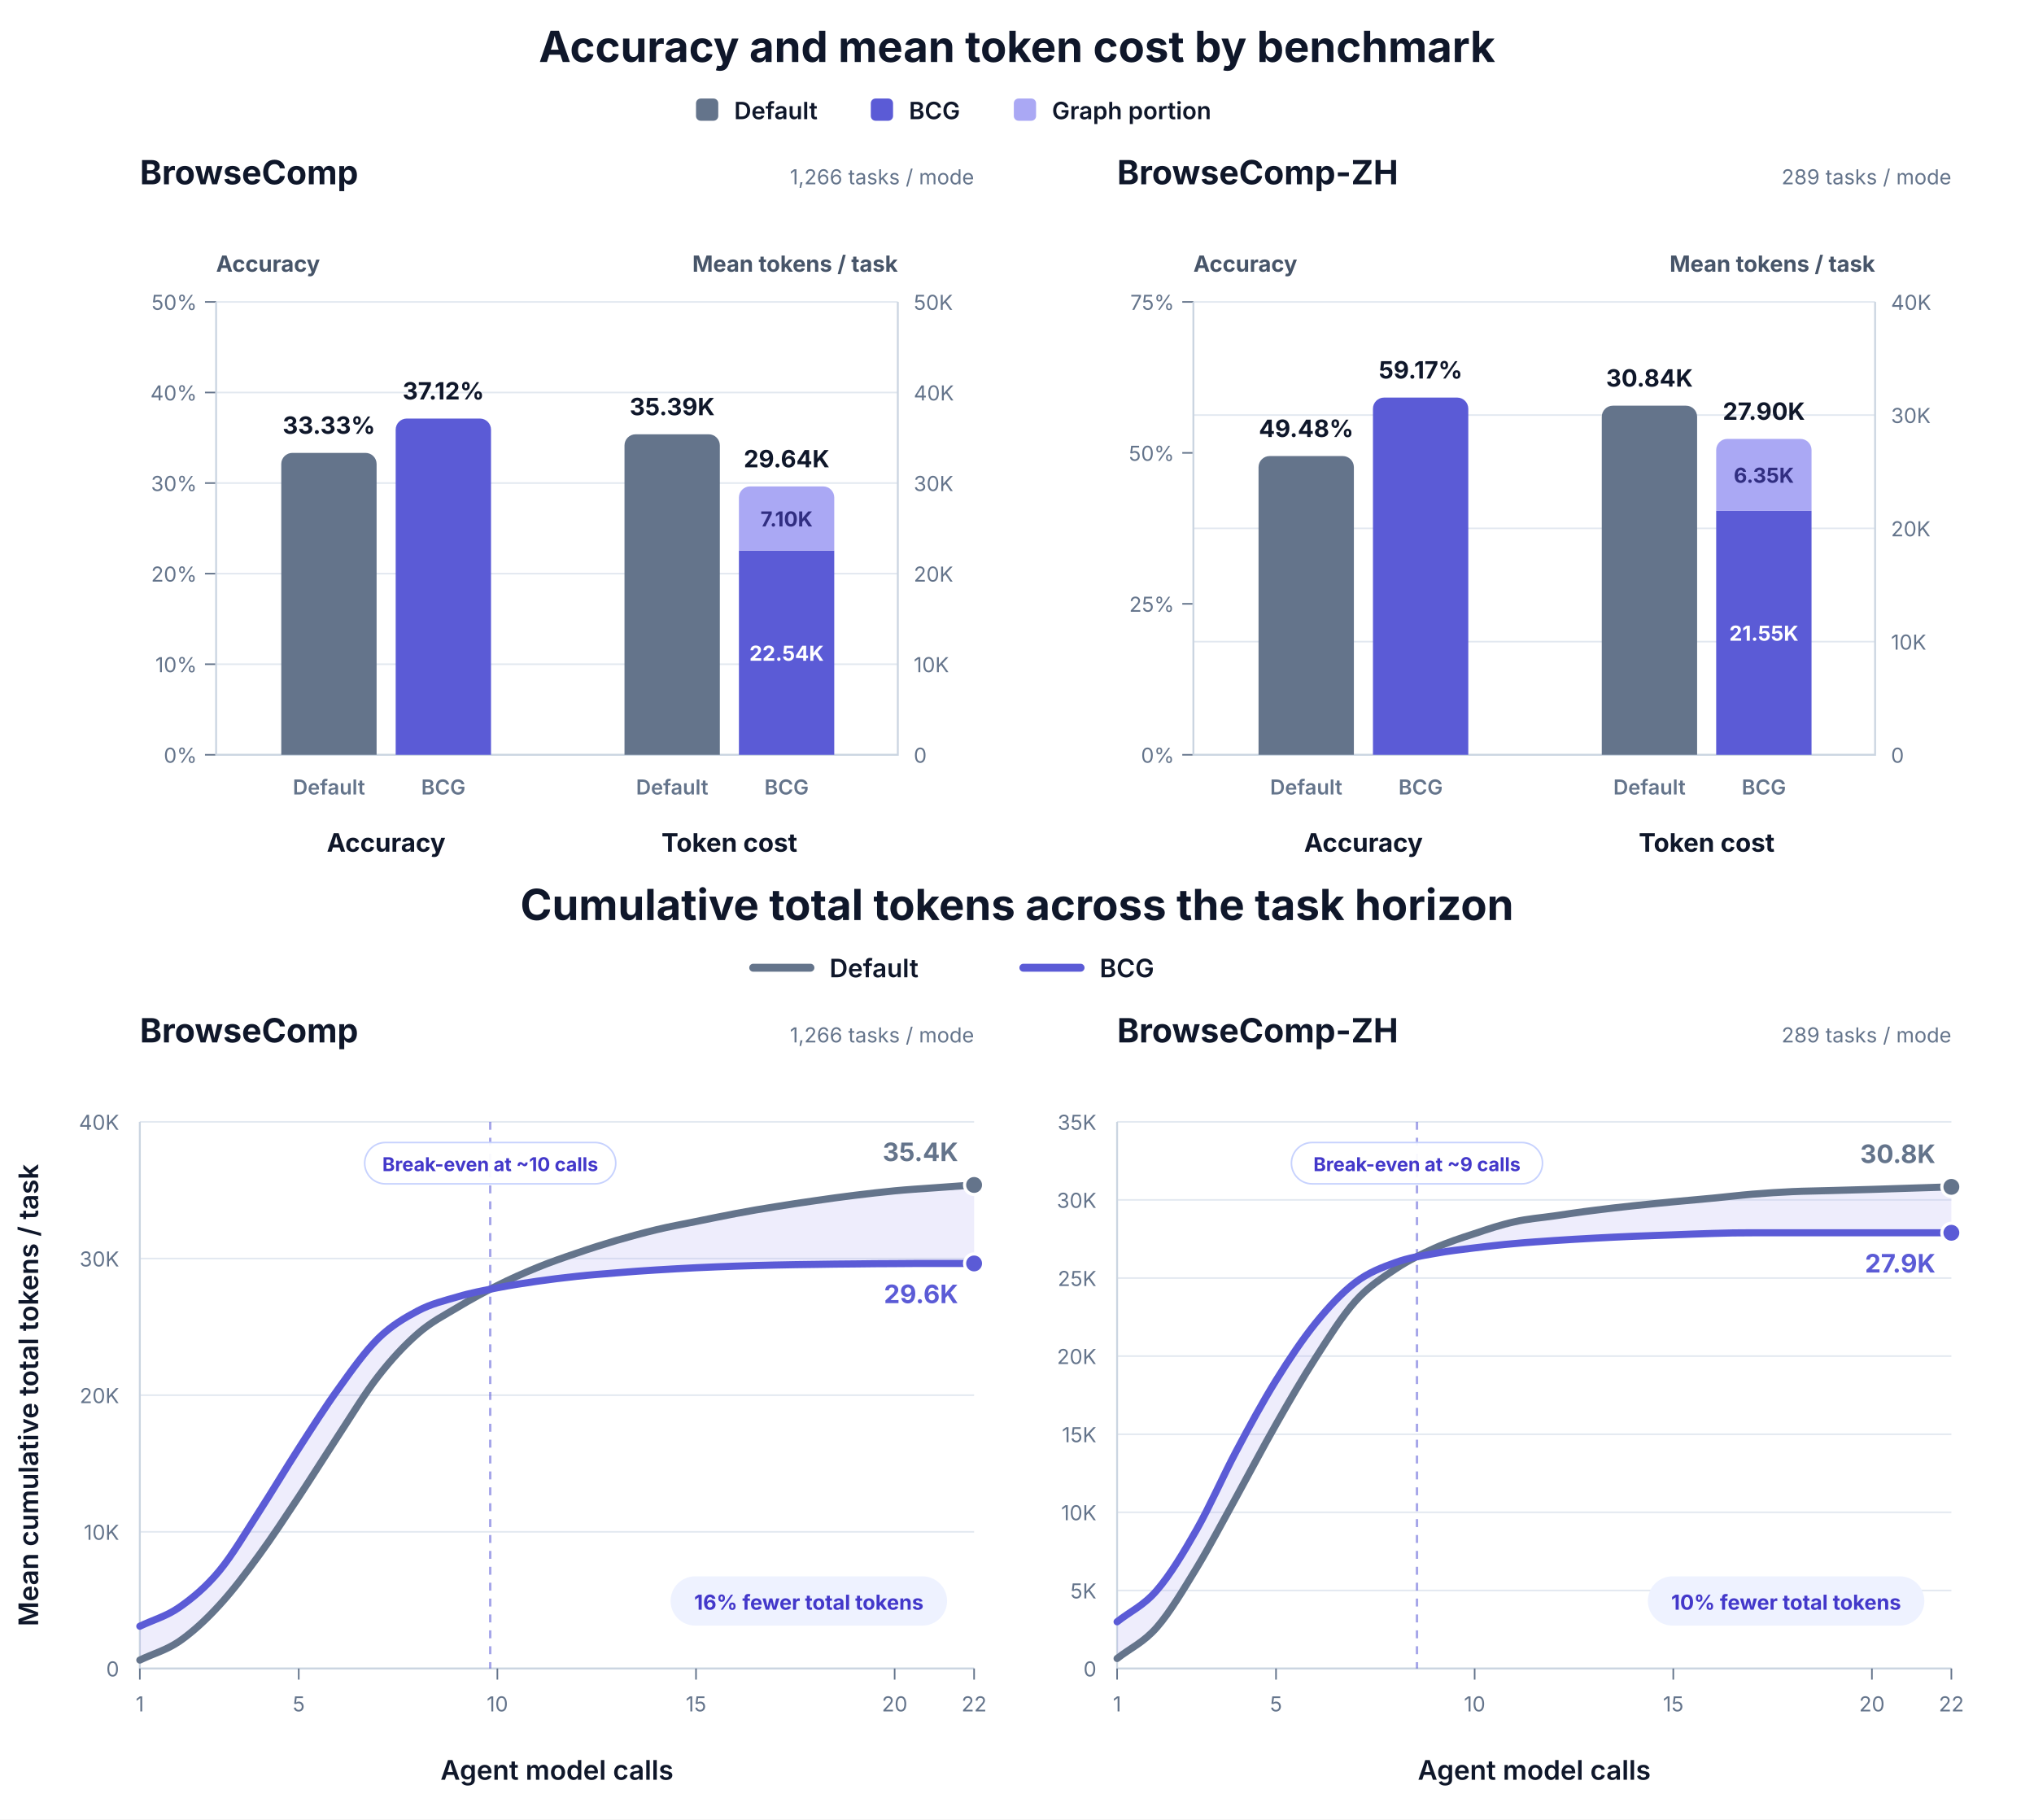
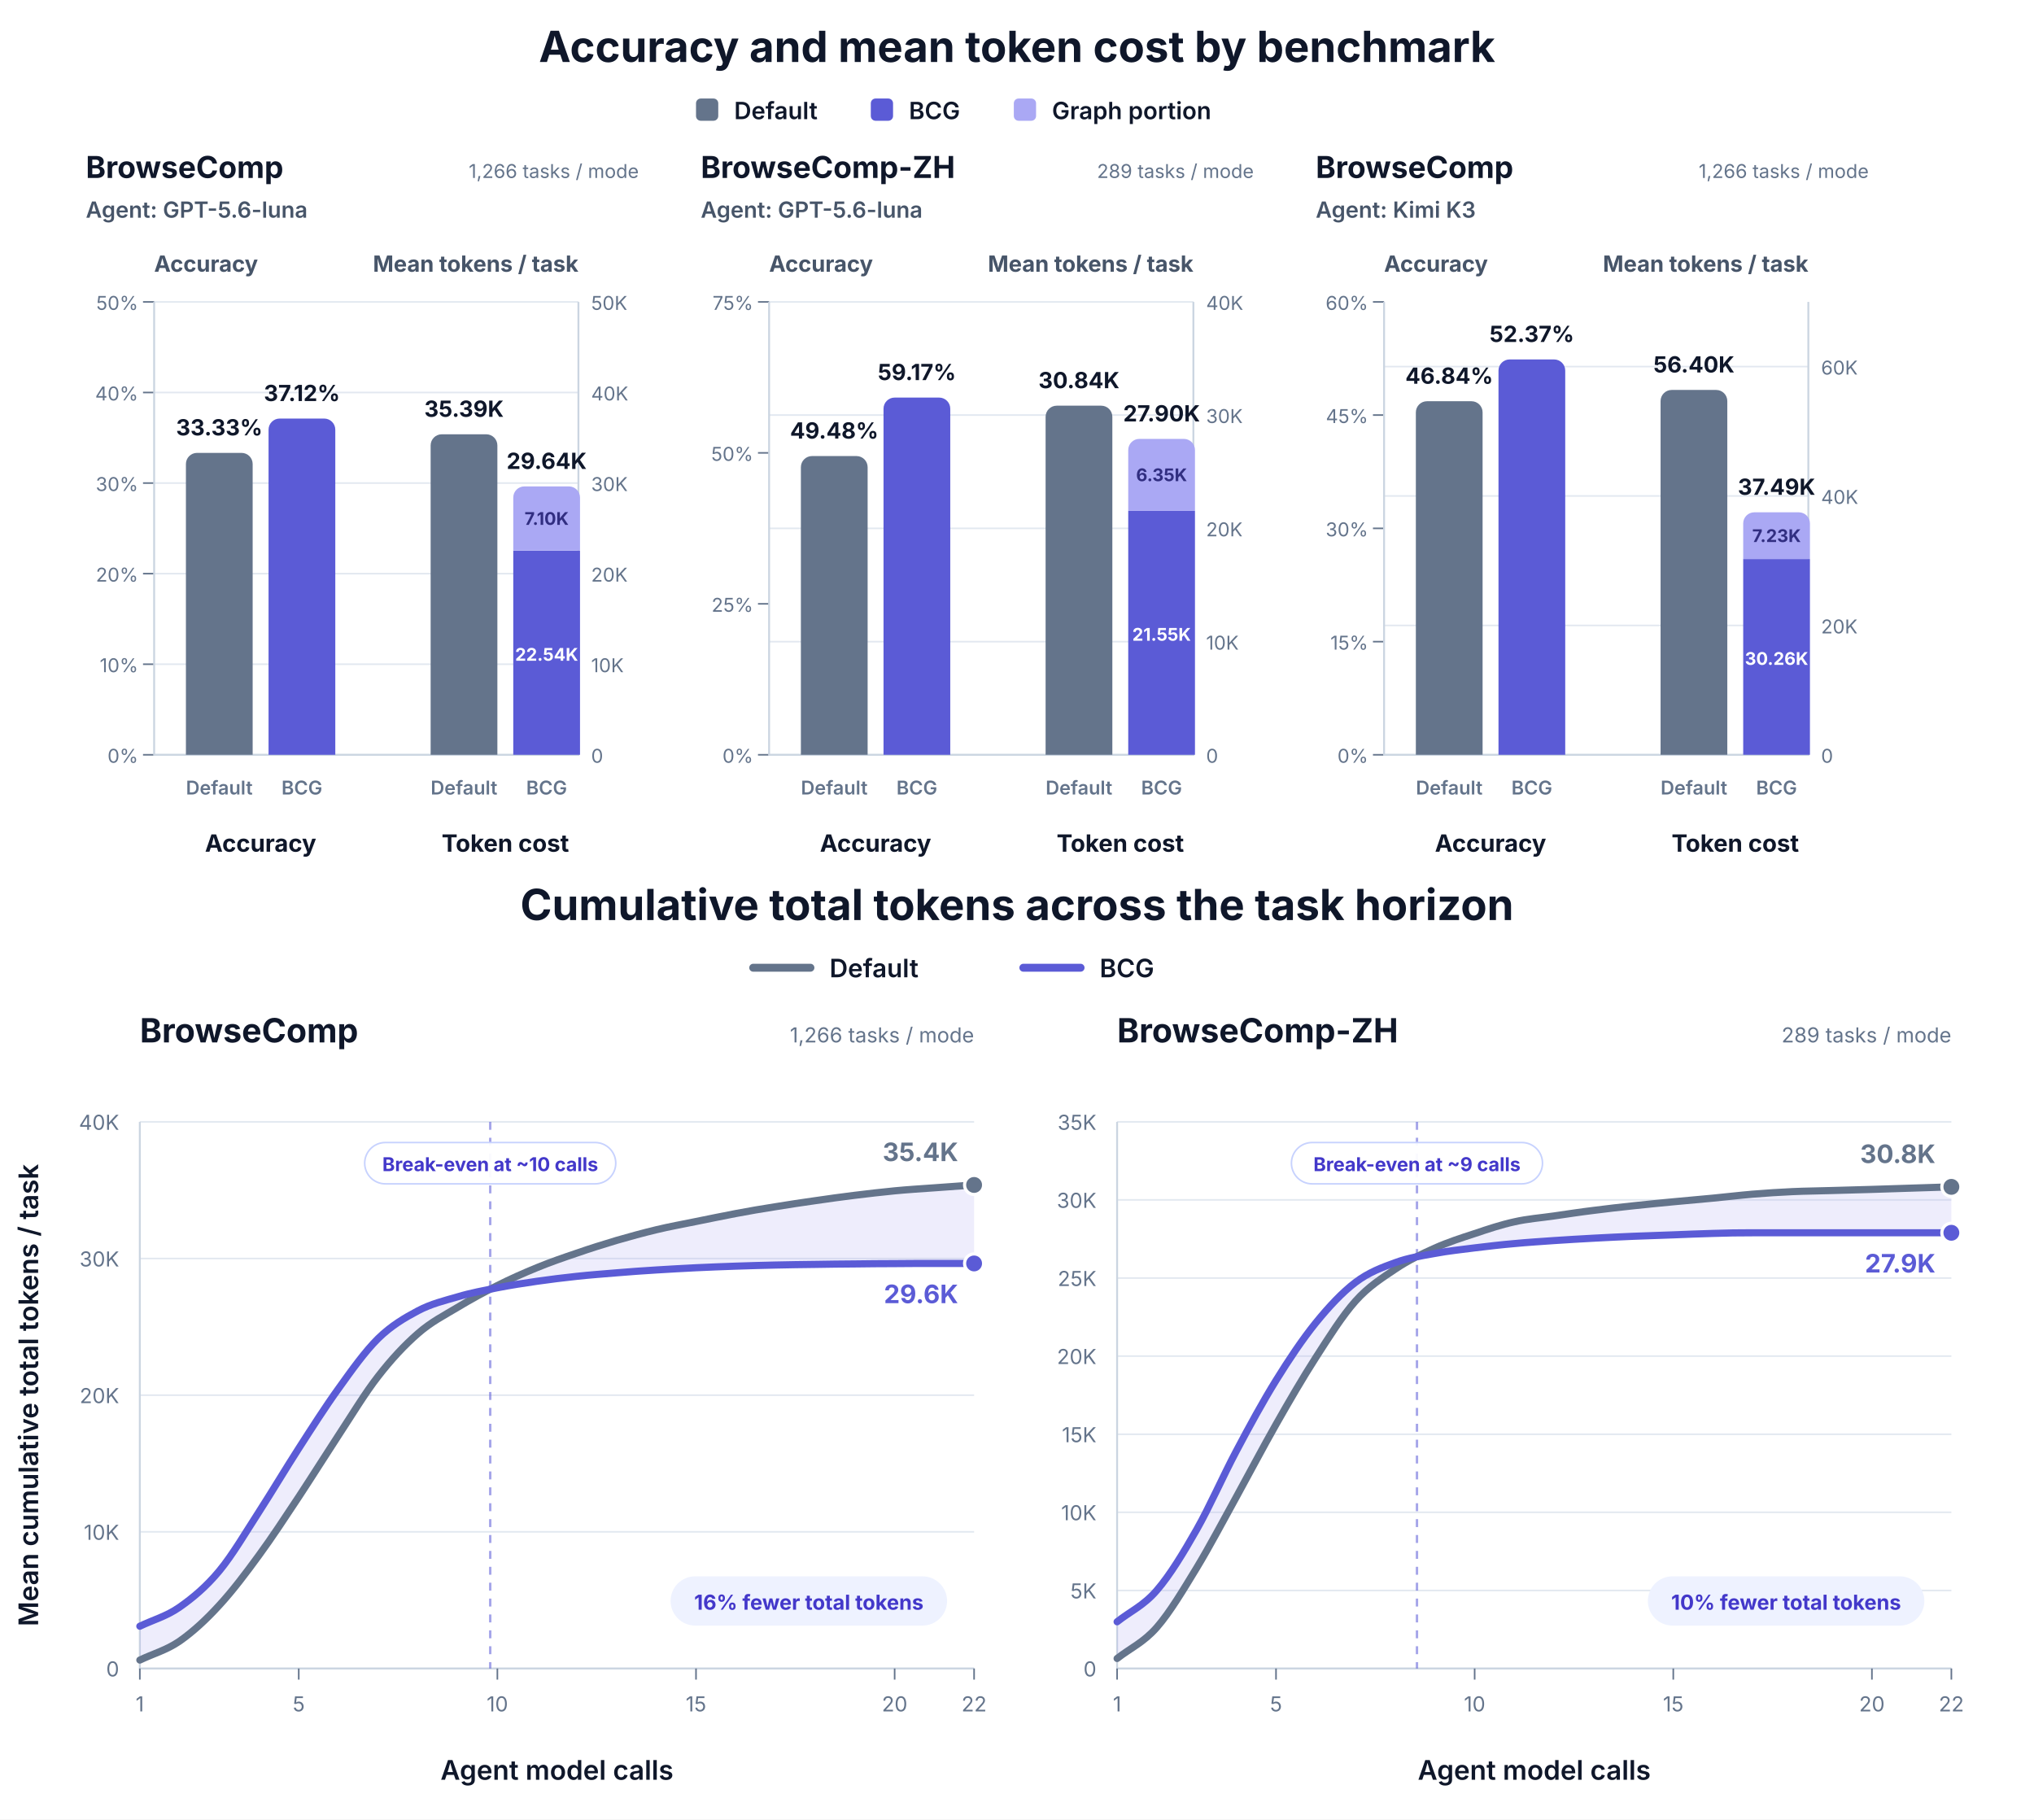
<svg xmlns="http://www.w3.org/2000/svg" width="1280" height="1145" viewBox="0 0 1280 1145" role="img" aria-labelledby="title desc">
  <rect width="1280" height="1145" fill="#ffffff" />
  <g font-family="Inter,Arial,sans-serif">
    <text x="640" y="39" text-anchor="middle" fill="#0f172a" font-size="27" font-weight="700">Accuracy and mean token cost by benchmark</text>
    <rect x="438" y="62" width="14" height="14" rx="3" fill="#64748b" />
    <text x="462" y="75" fill="#0f172a" font-size="15" font-weight="600">Default</text>
    <rect x="548" y="62" width="14" height="14" rx="3" fill="#5b5bd6" />
    <text x="572" y="75" fill="#0f172a" font-size="15" font-weight="600">BCG</text>
    <rect x="638" y="62" width="14" height="14" rx="3" fill="#aaa8f4" />
    <text x="662" y="75" fill="#0f172a" font-size="15" font-weight="600">Graph portion</text>
-     <text x="88" y="116" fill="#0f172a" font-size="21" font-weight="700">BrowseComp</text>
-     <text x="613" y="116" text-anchor="end" fill="#64748b" font-size="13">1,266 tasks / mode</text>
-     <text x="136.0" y="171" fill="#475569" font-size="14" font-weight="700">Accuracy</text>
-     <text x="565.0" y="171" text-anchor="end" fill="#475569" font-size="14" font-weight="700">Mean tokens / task</text>
-     <path d="M136.0 475.0H565.0" stroke="#e2e8f0" stroke-width="1" />
-     <text x="575.0" y="480.0" fill="#64748b" font-size="13">0</text>
-     <path d="M136.0 418.0H565.0" stroke="#e2e8f0" stroke-width="1" />
-     <text x="575.0" y="423.0" fill="#64748b" font-size="13">10K</text>
-     <path d="M136.0 361.0H565.0" stroke="#e2e8f0" stroke-width="1" />
-     <text x="575.0" y="366.0" fill="#64748b" font-size="13">20K</text>
-     <path d="M136.0 304.0H565.0" stroke="#e2e8f0" stroke-width="1" />
-     <text x="575.0" y="309.0" fill="#64748b" font-size="13">30K</text>
-     <path d="M136.0 247.0H565.0" stroke="#e2e8f0" stroke-width="1" />
-     <text x="575.0" y="252.0" fill="#64748b" font-size="13">40K</text>
-     <path d="M136.0 190.0H565.0" stroke="#e2e8f0" stroke-width="1" />
-     <text x="575.0" y="195.0" fill="#64748b" font-size="13">50K</text>
-     <path d="M129.0 475.0H136.0" stroke="#64748b" stroke-width="1" />
-     <text x="124.0" y="480.0" text-anchor="end" fill="#64748b" font-size="13">0%</text>
-     <path d="M129.0 418.0H136.0" stroke="#64748b" stroke-width="1" />
-     <text x="124.0" y="423.0" text-anchor="end" fill="#64748b" font-size="13">10%</text>
-     <path d="M129.0 361.0H136.0" stroke="#64748b" stroke-width="1" />
-     <text x="124.0" y="366.0" text-anchor="end" fill="#64748b" font-size="13">20%</text>
-     <path d="M129.0 304.0H136.0" stroke="#64748b" stroke-width="1" />
-     <text x="124.0" y="309.0" text-anchor="end" fill="#64748b" font-size="13">30%</text>
-     <path d="M129.0 247.0H136.0" stroke="#64748b" stroke-width="1" />
-     <text x="124.0" y="252.0" text-anchor="end" fill="#64748b" font-size="13">40%</text>
-     <path d="M129.0 190.0H136.0" stroke="#64748b" stroke-width="1" />
-     <text x="124.0" y="195.0" text-anchor="end" fill="#64748b" font-size="13">50%</text>
-     <path d="M136.0 190.0V475.0H565.0V190.0" fill="none" stroke="#cbd5e1" stroke-width="1.2" />
-     <path d="M177.0 475.0V292.0a7 7 0 0 1 7 -7h46.0a7 7 0 0 1 7 7V475.0Z" fill="#64748b" />
-     <text x="207.0" y="273.0" text-anchor="middle" fill="#0f172a" font-size="15" font-weight="700">33.33%</text>
-     <text x="207.0" y="500" text-anchor="middle" fill="#64748b" font-size="13" font-weight="600">Default</text>
-     <path d="M249.0 475.0V270.4a7 7 0 0 1 7 -7h46.0a7 7 0 0 1 7 7V475.0Z" fill="#5b5bd6" />
-     <text x="279.0" y="251.4" text-anchor="middle" fill="#0f172a" font-size="15" font-weight="700">37.12%</text>
-     <text x="279.0" y="500" text-anchor="middle" fill="#64748b" font-size="13" font-weight="600">BCG</text>
-     <path d="M393.0 475.0V280.3a7 7 0 0 1 7 -7h46.0a7 7 0 0 1 7 7V475.0Z" fill="#64748b" />
-     <rect x="465.0" y="346.5" width="60.0" height="128.5" fill="#5b5bd6" />
-     <path d="M465.0 346.5V313.1a7 7 0 0 1 7 -7h46.0a7 7 0 0 1 7 7V346.5Z" fill="#aaa8f4" />
-     <text x="423.0" y="261.3" text-anchor="middle" fill="#0f172a" font-size="15" font-weight="700">35.39K</text>
-     <text x="495.0" y="294.1" text-anchor="middle" fill="#0f172a" font-size="15" font-weight="700">29.64K</text>
-     <text x="495.0" y="415.8" text-anchor="middle" fill="#ffffff" font-size="13" font-weight="700">22.54K</text>
-     <text x="495.0" y="331.3" text-anchor="middle" fill="#312e81" font-size="13" font-weight="700">7.10K</text>
-     <text x="423.0" y="500" text-anchor="middle" fill="#64748b" font-size="13" font-weight="600">Default</text>
-     <text x="495.0" y="500" text-anchor="middle" fill="#64748b" font-size="13" font-weight="600">BCG</text>
-     <text x="243.0" y="536" text-anchor="middle" fill="#0f172a" font-size="16" font-weight="700">Accuracy</text>
-     <text x="459.0" y="536" text-anchor="middle" fill="#0f172a" font-size="16" font-weight="700">Token cost</text>
-     <text x="703" y="116" fill="#0f172a" font-size="21" font-weight="700">BrowseComp-ZH</text>
-     <text x="1228" y="116" text-anchor="end" fill="#64748b" font-size="13">289 tasks / mode</text>
-     <text x="751.0" y="171" fill="#475569" font-size="14" font-weight="700">Accuracy</text>
-     <text x="1180.0" y="171" text-anchor="end" fill="#475569" font-size="14" font-weight="700">Mean tokens / task</text>
-     <path d="M751.0 475.0H1180.0" stroke="#e2e8f0" stroke-width="1" />
-     <text x="1190.0" y="480.0" fill="#64748b" font-size="13">0</text>
-     <path d="M751.0 403.8H1180.0" stroke="#e2e8f0" stroke-width="1" />
-     <text x="1190.0" y="408.8" fill="#64748b" font-size="13">10K</text>
-     <path d="M751.0 332.5H1180.0" stroke="#e2e8f0" stroke-width="1" />
-     <text x="1190.0" y="337.5" fill="#64748b" font-size="13">20K</text>
-     <path d="M751.0 261.2H1180.0" stroke="#e2e8f0" stroke-width="1" />
-     <text x="1190.0" y="266.2" fill="#64748b" font-size="13">30K</text>
-     <path d="M751.0 190.0H1180.0" stroke="#e2e8f0" stroke-width="1" />
-     <text x="1190.0" y="195.0" fill="#64748b" font-size="13">40K</text>
-     <path d="M744.0 475.0H751.0" stroke="#64748b" stroke-width="1" />
-     <text x="739.0" y="480.0" text-anchor="end" fill="#64748b" font-size="13">0%</text>
-     <path d="M744.0 380.0H751.0" stroke="#64748b" stroke-width="1" />
-     <text x="739.0" y="385.0" text-anchor="end" fill="#64748b" font-size="13">25%</text>
-     <path d="M744.0 285.0H751.0" stroke="#64748b" stroke-width="1" />
-     <text x="739.0" y="290.0" text-anchor="end" fill="#64748b" font-size="13">50%</text>
-     <path d="M744.0 190.0H751.0" stroke="#64748b" stroke-width="1" />
-     <text x="739.0" y="195.0" text-anchor="end" fill="#64748b" font-size="13">75%</text>
-     <path d="M751.0 190.0V475.0H1180.0V190.0" fill="none" stroke="#cbd5e1" stroke-width="1.2" />
-     <path d="M792.0 475.0V294.0a7 7 0 0 1 7 -7h46.0a7 7 0 0 1 7 7V475.0Z" fill="#64748b" />
-     <text x="822.0" y="275.0" text-anchor="middle" fill="#0f172a" font-size="15" font-weight="700">49.48%</text>
-     <text x="822.0" y="500" text-anchor="middle" fill="#64748b" font-size="13" font-weight="600">Default</text>
-     <path d="M864.0 475.0V257.2a7 7 0 0 1 7 -7h46.0a7 7 0 0 1 7 7V475.0Z" fill="#5b5bd6" />
-     <text x="894.0" y="238.2" text-anchor="middle" fill="#0f172a" font-size="15" font-weight="700">59.17%</text>
-     <text x="894.0" y="500" text-anchor="middle" fill="#64748b" font-size="13" font-weight="600">BCG</text>
-     <path d="M1008.0 475.0V262.3a7 7 0 0 1 7 -7h46.0a7 7 0 0 1 7 7V475.0Z" fill="#64748b" />
-     <rect x="1080.0" y="321.5" width="60.0" height="153.5" fill="#5b5bd6" />
-     <path d="M1080.0 321.5V283.2a7 7 0 0 1 7 -7h46.0a7 7 0 0 1 7 7V321.5Z" fill="#aaa8f4" />
-     <text x="1038.0" y="243.3" text-anchor="middle" fill="#0f172a" font-size="15" font-weight="700">30.84K</text>
-     <text x="1110.0" y="264.2" text-anchor="middle" fill="#0f172a" font-size="15" font-weight="700">27.90K</text>
-     <text x="1110.0" y="403.2" text-anchor="middle" fill="#ffffff" font-size="13" font-weight="700">21.55K</text>
-     <text x="1110.0" y="303.8" text-anchor="middle" fill="#312e81" font-size="13" font-weight="700">6.35K</text>
-     <text x="1038.0" y="500" text-anchor="middle" fill="#64748b" font-size="13" font-weight="600">Default</text>
-     <text x="1110.0" y="500" text-anchor="middle" fill="#64748b" font-size="13" font-weight="600">BCG</text>
-     <text x="858.0" y="536" text-anchor="middle" fill="#0f172a" font-size="16" font-weight="700">Accuracy</text>
-     <text x="1074.0" y="536" text-anchor="middle" fill="#0f172a" font-size="16" font-weight="700">Token cost</text>
+     <text x="54" y="112" fill="#0f172a" font-size="19" font-weight="700">BrowseComp</text>
+     <text x="402" y="112" text-anchor="end" fill="#64748b" font-size="12">1,266 tasks / mode</text>
+     <text x="54" y="137" fill="#475569" font-size="14" font-weight="600">Agent: GPT-5.6-luna</text>
+     <text x="97.0" y="171" fill="#475569" font-size="14" font-weight="700">Accuracy</text>
+     <text x="364.0" y="171" text-anchor="end" fill="#475569" font-size="14" font-weight="700">Mean tokens / task</text>
+     <path d="M97.0 475.0H364.0" stroke="#e2e8f0" stroke-width="1" />
+     <text x="372.0" y="480.0" fill="#64748b" font-size="12">0</text>
+     <path d="M97.0 418.0H364.0" stroke="#e2e8f0" stroke-width="1" />
+     <text x="372.0" y="423.0" fill="#64748b" font-size="12">10K</text>
+     <path d="M97.0 361.0H364.0" stroke="#e2e8f0" stroke-width="1" />
+     <text x="372.0" y="366.0" fill="#64748b" font-size="12">20K</text>
+     <path d="M97.0 304.0H364.0" stroke="#e2e8f0" stroke-width="1" />
+     <text x="372.0" y="309.0" fill="#64748b" font-size="12">30K</text>
+     <path d="M97.0 247.0H364.0" stroke="#e2e8f0" stroke-width="1" />
+     <text x="372.0" y="252.0" fill="#64748b" font-size="12">40K</text>
+     <path d="M97.0 190.0H364.0" stroke="#e2e8f0" stroke-width="1" />
+     <text x="372.0" y="195.0" fill="#64748b" font-size="12">50K</text>
+     <path d="M90.0 475.0H97.0" stroke="#64748b" stroke-width="1" />
+     <text x="87.0" y="480.0" text-anchor="end" fill="#64748b" font-size="12">0%</text>
+     <path d="M90.0 418.0H97.0" stroke="#64748b" stroke-width="1" />
+     <text x="87.0" y="423.0" text-anchor="end" fill="#64748b" font-size="12">10%</text>
+     <path d="M90.0 361.0H97.0" stroke="#64748b" stroke-width="1" />
+     <text x="87.0" y="366.0" text-anchor="end" fill="#64748b" font-size="12">20%</text>
+     <path d="M90.0 304.0H97.0" stroke="#64748b" stroke-width="1" />
+     <text x="87.0" y="309.0" text-anchor="end" fill="#64748b" font-size="12">30%</text>
+     <path d="M90.0 247.0H97.0" stroke="#64748b" stroke-width="1" />
+     <text x="87.0" y="252.0" text-anchor="end" fill="#64748b" font-size="12">40%</text>
+     <path d="M90.0 190.0H97.0" stroke="#64748b" stroke-width="1" />
+     <text x="87.0" y="195.0" text-anchor="end" fill="#64748b" font-size="12">50%</text>
+     <path d="M97.0 190.0V475.0H364.0V190.0" fill="none" stroke="#cbd5e1" stroke-width="1.2" />
+     <path d="M117.0 475.0V292.0a7 7 0 0 1 7 -7h28.0a7 7 0 0 1 7 7V475.0Z" fill="#64748b" />
+     <text x="138.0" y="274.0" text-anchor="middle" fill="#0f172a" font-size="14" font-weight="700">33.33%</text>
+     <text x="138.0" y="500" text-anchor="middle" fill="#64748b" font-size="12" font-weight="600">Default</text>
+     <path d="M169.0 475.0V270.4a7 7 0 0 1 7 -7h28.0a7 7 0 0 1 7 7V475.0Z" fill="#5b5bd6" />
+     <text x="190.0" y="252.4" text-anchor="middle" fill="#0f172a" font-size="14" font-weight="700">37.12%</text>
+     <text x="190.0" y="500" text-anchor="middle" fill="#64748b" font-size="12" font-weight="600">BCG</text>
+     <path d="M271.0 475.0V280.3a7 7 0 0 1 7 -7h28.0a7 7 0 0 1 7 7V475.0Z" fill="#64748b" />
+     <rect x="323.0" y="346.5" width="42.0" height="128.5" fill="#5b5bd6" />
+     <path d="M323.0 346.5V313.1a7 7 0 0 1 7 -7h28.0a7 7 0 0 1 7 7V346.5Z" fill="#aaa8f4" />
+     <text x="292.0" y="262.3" text-anchor="middle" fill="#0f172a" font-size="14" font-weight="700">35.39K</text>
+     <text x="344.0" y="295.1" text-anchor="middle" fill="#0f172a" font-size="14" font-weight="700">29.64K</text>
+     <text x="344.0" y="415.8" text-anchor="middle" fill="#ffffff" font-size="11" font-weight="700">22.54K</text>
+     <text x="344.0" y="330.3" text-anchor="middle" fill="#312e81" font-size="11" font-weight="700">7.10K</text>
+     <text x="292.0" y="500" text-anchor="middle" fill="#64748b" font-size="12" font-weight="600">Default</text>
+     <text x="344.0" y="500" text-anchor="middle" fill="#64748b" font-size="12" font-weight="600">BCG</text>
+     <text x="164.0" y="536" text-anchor="middle" fill="#0f172a" font-size="15" font-weight="700">Accuracy</text>
+     <text x="318.0" y="536" text-anchor="middle" fill="#0f172a" font-size="15" font-weight="700">Token cost</text>
+     <text x="441" y="112" fill="#0f172a" font-size="19" font-weight="700">BrowseComp-ZH</text>
+     <text x="789" y="112" text-anchor="end" fill="#64748b" font-size="12">289 tasks / mode</text>
+     <text x="441" y="137" fill="#475569" font-size="14" font-weight="600">Agent: GPT-5.6-luna</text>
+     <text x="484.0" y="171" fill="#475569" font-size="14" font-weight="700">Accuracy</text>
+     <text x="751.0" y="171" text-anchor="end" fill="#475569" font-size="14" font-weight="700">Mean tokens / task</text>
+     <path d="M484.0 475.0H751.0" stroke="#e2e8f0" stroke-width="1" />
+     <text x="759.0" y="480.0" fill="#64748b" font-size="12">0</text>
+     <path d="M484.0 403.8H751.0" stroke="#e2e8f0" stroke-width="1" />
+     <text x="759.0" y="408.8" fill="#64748b" font-size="12">10K</text>
+     <path d="M484.0 332.5H751.0" stroke="#e2e8f0" stroke-width="1" />
+     <text x="759.0" y="337.5" fill="#64748b" font-size="12">20K</text>
+     <path d="M484.0 261.2H751.0" stroke="#e2e8f0" stroke-width="1" />
+     <text x="759.0" y="266.2" fill="#64748b" font-size="12">30K</text>
+     <path d="M484.0 190.0H751.0" stroke="#e2e8f0" stroke-width="1" />
+     <text x="759.0" y="195.0" fill="#64748b" font-size="12">40K</text>
+     <path d="M477.0 475.0H484.0" stroke="#64748b" stroke-width="1" />
+     <text x="474.0" y="480.0" text-anchor="end" fill="#64748b" font-size="12">0%</text>
+     <path d="M477.0 380.0H484.0" stroke="#64748b" stroke-width="1" />
+     <text x="474.0" y="385.0" text-anchor="end" fill="#64748b" font-size="12">25%</text>
+     <path d="M477.0 285.0H484.0" stroke="#64748b" stroke-width="1" />
+     <text x="474.0" y="290.0" text-anchor="end" fill="#64748b" font-size="12">50%</text>
+     <path d="M477.0 190.0H484.0" stroke="#64748b" stroke-width="1" />
+     <text x="474.0" y="195.0" text-anchor="end" fill="#64748b" font-size="12">75%</text>
+     <path d="M484.0 190.0V475.0H751.0V190.0" fill="none" stroke="#cbd5e1" stroke-width="1.2" />
+     <path d="M504.0 475.0V294.0a7 7 0 0 1 7 -7h28.0a7 7 0 0 1 7 7V475.0Z" fill="#64748b" />
+     <text x="525.0" y="276.0" text-anchor="middle" fill="#0f172a" font-size="14" font-weight="700">49.48%</text>
+     <text x="525.0" y="500" text-anchor="middle" fill="#64748b" font-size="12" font-weight="600">Default</text>
+     <path d="M556.0 475.0V257.2a7 7 0 0 1 7 -7h28.0a7 7 0 0 1 7 7V475.0Z" fill="#5b5bd6" />
+     <text x="577.0" y="239.2" text-anchor="middle" fill="#0f172a" font-size="14" font-weight="700">59.17%</text>
+     <text x="577.0" y="500" text-anchor="middle" fill="#64748b" font-size="12" font-weight="600">BCG</text>
+     <path d="M658.0 475.0V262.3a7 7 0 0 1 7 -7h28.0a7 7 0 0 1 7 7V475.0Z" fill="#64748b" />
+     <rect x="710.0" y="321.5" width="42.0" height="153.5" fill="#5b5bd6" />
+     <path d="M710.0 321.5V283.2a7 7 0 0 1 7 -7h28.0a7 7 0 0 1 7 7V321.5Z" fill="#aaa8f4" />
+     <text x="679.0" y="244.3" text-anchor="middle" fill="#0f172a" font-size="14" font-weight="700">30.84K</text>
+     <text x="731.0" y="265.2" text-anchor="middle" fill="#0f172a" font-size="14" font-weight="700">27.90K</text>
+     <text x="731.0" y="403.2" text-anchor="middle" fill="#ffffff" font-size="11" font-weight="700">21.55K</text>
+     <text x="731.0" y="302.8" text-anchor="middle" fill="#312e81" font-size="11" font-weight="700">6.35K</text>
+     <text x="679.0" y="500" text-anchor="middle" fill="#64748b" font-size="12" font-weight="600">Default</text>
+     <text x="731.0" y="500" text-anchor="middle" fill="#64748b" font-size="12" font-weight="600">BCG</text>
+     <text x="551.0" y="536" text-anchor="middle" fill="#0f172a" font-size="15" font-weight="700">Accuracy</text>
+     <text x="705.0" y="536" text-anchor="middle" fill="#0f172a" font-size="15" font-weight="700">Token cost</text>
+     <text x="828" y="112" fill="#0f172a" font-size="19" font-weight="700">BrowseComp</text>
+     <text x="1176" y="112" text-anchor="end" fill="#64748b" font-size="12">1,266 tasks / mode</text>
+     <text x="828" y="137" fill="#475569" font-size="14" font-weight="600">Agent: Kimi K3</text>
+     <text x="871.0" y="171" fill="#475569" font-size="14" font-weight="700">Accuracy</text>
+     <text x="1138.0" y="171" text-anchor="end" fill="#475569" font-size="14" font-weight="700">Mean tokens / task</text>
+     <path d="M871.0 475.0H1138.0" stroke="#e2e8f0" stroke-width="1" />
+     <text x="1146.0" y="480.0" fill="#64748b" font-size="12">0</text>
+     <path d="M871.0 393.6H1138.0" stroke="#e2e8f0" stroke-width="1" />
+     <text x="1146.0" y="398.6" fill="#64748b" font-size="12">20K</text>
+     <path d="M871.0 312.1H1138.0" stroke="#e2e8f0" stroke-width="1" />
+     <text x="1146.0" y="317.1" fill="#64748b" font-size="12">40K</text>
+     <path d="M871.0 230.7H1138.0" stroke="#e2e8f0" stroke-width="1" />
+     <text x="1146.0" y="235.7" fill="#64748b" font-size="12">60K</text>
+     <path d="M864.0 475.0H871.0" stroke="#64748b" stroke-width="1" />
+     <text x="861.0" y="480.0" text-anchor="end" fill="#64748b" font-size="12">0%</text>
+     <path d="M864.0 403.8H871.0" stroke="#64748b" stroke-width="1" />
+     <text x="861.0" y="408.8" text-anchor="end" fill="#64748b" font-size="12">15%</text>
+     <path d="M864.0 332.5H871.0" stroke="#64748b" stroke-width="1" />
+     <text x="861.0" y="337.5" text-anchor="end" fill="#64748b" font-size="12">30%</text>
+     <path d="M864.0 261.2H871.0" stroke="#64748b" stroke-width="1" />
+     <text x="861.0" y="266.2" text-anchor="end" fill="#64748b" font-size="12">45%</text>
+     <path d="M864.0 190.0H871.0" stroke="#64748b" stroke-width="1" />
+     <text x="861.0" y="195.0" text-anchor="end" fill="#64748b" font-size="12">60%</text>
+     <path d="M871.0 190.0V475.0H1138.0V190.0" fill="none" stroke="#cbd5e1" stroke-width="1.2" />
+     <path d="M891.0 475.0V259.5a7 7 0 0 1 7 -7h28.0a7 7 0 0 1 7 7V475.0Z" fill="#64748b" />
+     <text x="912.0" y="241.5" text-anchor="middle" fill="#0f172a" font-size="14" font-weight="700">46.84%</text>
+     <text x="912.0" y="500" text-anchor="middle" fill="#64748b" font-size="12" font-weight="600">Default</text>
+     <path d="M943.0 475.0V233.2a7 7 0 0 1 7 -7h28.0a7 7 0 0 1 7 7V475.0Z" fill="#5b5bd6" />
+     <text x="964.0" y="215.2" text-anchor="middle" fill="#0f172a" font-size="14" font-weight="700">52.37%</text>
+     <text x="964.0" y="500" text-anchor="middle" fill="#64748b" font-size="12" font-weight="600">BCG</text>
+     <path d="M1045.0 475.0V252.4a7 7 0 0 1 7 -7h28.0a7 7 0 0 1 7 7V475.0Z" fill="#64748b" />
+     <rect x="1097.0" y="351.8" width="42.0" height="123.2" fill="#5b5bd6" />
+     <path d="M1097.0 351.8V329.4a7 7 0 0 1 7 -7h28.0a7 7 0 0 1 7 7V351.8Z" fill="#aaa8f4" />
+     <text x="1066.0" y="234.4" text-anchor="middle" fill="#0f172a" font-size="14" font-weight="700">56.40K</text>
+     <text x="1118.0" y="311.4" text-anchor="middle" fill="#0f172a" font-size="14" font-weight="700">37.49K</text>
+     <text x="1118.0" y="418.4" text-anchor="middle" fill="#ffffff" font-size="11" font-weight="700">30.26K</text>
+     <text x="1118.0" y="341.1" text-anchor="middle" fill="#312e81" font-size="11" font-weight="700">7.23K</text>
+     <text x="1066.0" y="500" text-anchor="middle" fill="#64748b" font-size="12" font-weight="600">Default</text>
+     <text x="1118.0" y="500" text-anchor="middle" fill="#64748b" font-size="12" font-weight="600">BCG</text>
+     <text x="938.0" y="536" text-anchor="middle" fill="#0f172a" font-size="15" font-weight="700">Accuracy</text>
+     <text x="1092.0" y="536" text-anchor="middle" fill="#0f172a" font-size="15" font-weight="700">Token cost</text>
  </g>
  <g font-family="Inter,Arial,sans-serif" transform="translate(0 540)">
    <text x="640" y="39" text-anchor="middle" fill="#0f172a" font-size="27" font-weight="700">Cumulative total tokens across the task horizon</text>
    <path d="M474 69H510" stroke="#64748b" stroke-width="5" stroke-linecap="round" />
    <text x="522" y="75" fill="#0f172a" font-size="16" font-weight="600">Default</text>
    <path d="M644 69H680" stroke="#5b5bd6" stroke-width="5" stroke-linecap="round" />
    <text x="692" y="75" fill="#0f172a" font-size="16" font-weight="600">BCG</text>
    <text x="24" y="338" transform="rotate(-90 24 338)" text-anchor="middle" fill="#0f172a" font-size="17" font-weight="600">Mean cumulative total tokens / task</text>
    <text x="88" y="116" fill="#0f172a" font-size="21" font-weight="700">BrowseComp</text>
    <text x="613" y="116" text-anchor="end" fill="#64748b" font-size="13">1,266 tasks / mode</text>
    <path d="M88.0 510.0H613.0" stroke="#e2e8f0" stroke-width="1" />
    <text x="75.0" y="515.0" text-anchor="end" fill="#64748b" font-size="13">0</text>
    <path d="M88.0 424.0H613.0" stroke="#e2e8f0" stroke-width="1" />
    <text x="75.0" y="429.0" text-anchor="end" fill="#64748b" font-size="13">10K</text>
    <path d="M88.0 338.0H613.0" stroke="#e2e8f0" stroke-width="1" />
    <text x="75.0" y="343.0" text-anchor="end" fill="#64748b" font-size="13">20K</text>
    <path d="M88.0 252.0H613.0" stroke="#e2e8f0" stroke-width="1" />
    <text x="75.0" y="257.0" text-anchor="end" fill="#64748b" font-size="13">30K</text>
    <path d="M88.0 166.0H613.0" stroke="#e2e8f0" stroke-width="1" />
    <text x="75.0" y="171.0" text-anchor="end" fill="#64748b" font-size="13">40K</text>
    <path d="M88.0 166.0V510.0H613.0" fill="none" stroke="#cbd5e1" stroke-width="1.2" />
    <path d="M88.0 510.0v7" stroke="#64748b" stroke-width="1" />
    <text x="88.0" y="537.0" text-anchor="middle" fill="#64748b" font-size="13">1</text>
    <path d="M188.0 510.0v7" stroke="#64748b" stroke-width="1" />
    <text x="188.0" y="537.0" text-anchor="middle" fill="#64748b" font-size="13">5</text>
    <path d="M313.0 510.0v7" stroke="#64748b" stroke-width="1" />
    <text x="313.0" y="537.0" text-anchor="middle" fill="#64748b" font-size="13">10</text>
    <path d="M438.0 510.0v7" stroke="#64748b" stroke-width="1" />
    <text x="438.0" y="537.0" text-anchor="middle" fill="#64748b" font-size="13">15</text>
    <path d="M563.0 510.0v7" stroke="#64748b" stroke-width="1" />
    <text x="563.0" y="537.0" text-anchor="middle" fill="#64748b" font-size="13">20</text>
    <path d="M613.0 510.0v7" stroke="#64748b" stroke-width="1" />
    <text x="613.0" y="537.0" text-anchor="middle" fill="#64748b" font-size="13">22</text>
    <path d="M308.5 166.0V510.0" stroke="#5b5bd6" stroke-opacity="0.55" stroke-width="1.5" stroke-dasharray="5 5" />
    <rect x="229.5" y="179.0" width="158" height="26" rx="13" fill="#ffffff" fill-opacity="0.94" stroke="#c7d2fe" />
    <text x="308.5" y="197.0" text-anchor="middle" fill="#4338ca" font-size="12" font-weight="700">Break-even at ~10 calls</text>
    <path d="M88.0,504.7 C96.3,500.7 104.7,498.5 113.0,492.8 C121.3,487.0 129.7,479.3 138.0,470.2 C146.3,461.2 154.7,450.1 163.0,438.7 C171.3,427.4 179.7,414.5 188.0,402.0 C196.3,389.4 204.7,376.0 213.0,363.3 C221.3,350.7 229.7,336.7 238.0,326.1 C246.3,315.4 254.7,306.4 263.0,299.2 C271.3,291.9 279.7,287.7 288.0,282.7 C296.3,277.7 304.7,273.1 313.0,269.0 C321.3,264.8 329.7,261.1 338.0,257.7 C346.3,254.3 354.7,251.4 363.0,248.6 C371.3,245.7 379.7,243.1 388.0,240.6 C396.3,238.2 404.7,235.9 413.0,233.9 C421.3,231.9 429.7,230.4 438.0,228.7 C446.3,227.0 454.7,225.3 463.0,223.7 C471.3,222.1 479.7,220.7 488.0,219.4 C496.3,218.0 504.7,216.8 513.0,215.6 C521.3,214.4 529.7,213.2 538.0,212.2 C546.3,211.2 554.7,210.2 563.0,209.4 C571.3,208.6 579.7,208.1 588.0,207.5 C596.3,206.9 604.7,206.3 613.0,205.7 L613.0,255.1 C604.7,255.1 596.3,255.1 588.0,255.1 C579.7,255.1 571.3,255.1 563.0,255.2 C554.7,255.2 546.3,255.3 538.0,255.4 C529.7,255.5 521.3,255.5 513.0,255.7 C504.7,255.8 496.3,255.9 488.0,256.1 C479.7,256.3 471.3,256.5 463.0,256.8 C454.7,257.1 446.3,257.4 438.0,257.8 C429.7,258.2 421.3,258.7 413.0,259.2 C404.7,259.7 396.3,260.3 388.0,261.0 C379.7,261.7 371.3,262.3 363.0,263.2 C354.7,264.1 346.3,265.1 338.0,266.3 C329.7,267.5 321.3,268.8 313.0,270.4 C304.7,272.1 296.3,273.6 288.0,276.1 C279.7,278.5 271.3,280.5 263.0,284.9 C254.7,289.3 246.3,294.2 238.0,302.3 C229.7,310.5 221.3,322.3 213.0,333.9 C204.7,345.4 196.3,358.6 188.0,371.5 C179.7,384.4 171.3,398.5 163.0,411.4 C154.7,424.2 146.3,438.6 138.0,448.6 C129.7,458.6 121.3,465.6 113.0,471.4 C104.7,477.2 96.3,479.4 88.0,483.4 Z" fill="#aaa8f4" fill-opacity="0.20" />
    <path d="M88.0,504.7 C96.3,500.7 104.7,498.5 113.0,492.8 C121.3,487.0 129.7,479.3 138.0,470.2 C146.3,461.2 154.7,450.1 163.0,438.7 C171.3,427.4 179.7,414.5 188.0,402.0 C196.3,389.4 204.7,376.0 213.0,363.3 C221.3,350.7 229.7,336.7 238.0,326.1 C246.3,315.4 254.7,306.4 263.0,299.2 C271.3,291.9 279.7,287.7 288.0,282.7 C296.3,277.7 304.7,273.1 313.0,269.0 C321.3,264.8 329.7,261.1 338.0,257.7 C346.3,254.3 354.7,251.4 363.0,248.6 C371.3,245.7 379.7,243.1 388.0,240.6 C396.3,238.2 404.7,235.9 413.0,233.9 C421.3,231.9 429.7,230.4 438.0,228.7 C446.3,227.0 454.7,225.3 463.0,223.7 C471.3,222.1 479.7,220.7 488.0,219.4 C496.3,218.0 504.7,216.8 513.0,215.6 C521.3,214.4 529.7,213.2 538.0,212.2 C546.3,211.2 554.7,210.2 563.0,209.4 C571.3,208.6 579.7,208.1 588.0,207.5 C596.3,206.9 604.7,206.3 613.0,205.7" fill="none" stroke="#64748b" stroke-width="4.5" stroke-linecap="round" />
    <path d="M88.0,483.4 C96.3,479.4 104.7,477.2 113.0,471.4 C121.3,465.6 129.7,458.6 138.0,448.6 C146.3,438.6 154.7,424.2 163.0,411.4 C171.3,398.5 179.7,384.4 188.0,371.5 C196.3,358.6 204.7,345.4 213.0,333.9 C221.3,322.3 229.7,310.5 238.0,302.3 C246.3,294.2 254.7,289.3 263.0,284.9 C271.3,280.5 279.7,278.5 288.0,276.1 C296.3,273.6 304.7,272.1 313.0,270.4 C321.3,268.8 329.7,267.5 338.0,266.3 C346.3,265.1 354.7,264.1 363.0,263.2 C371.3,262.3 379.7,261.7 388.0,261.0 C396.3,260.3 404.7,259.7 413.0,259.2 C421.3,258.7 429.7,258.2 438.0,257.8 C446.3,257.4 454.7,257.1 463.0,256.8 C471.3,256.5 479.7,256.3 488.0,256.1 C496.3,255.9 504.7,255.8 513.0,255.7 C521.3,255.5 529.7,255.5 538.0,255.4 C546.3,255.3 554.7,255.2 563.0,255.2 C571.3,255.1 579.7,255.1 588.0,255.1 C596.3,255.1 604.7,255.1 613.0,255.1" fill="none" stroke="#5b5bd6" stroke-width="4.5" stroke-linecap="round" />
    <circle cx="613.0" cy="205.7" r="6" fill="#64748b" stroke="#ffffff" stroke-width="2" />
    <text x="603.0" y="190.7" text-anchor="end" fill="#64748b" font-size="16" font-weight="700">35.4K</text>
    <circle cx="613.0" cy="255.1" r="6" fill="#5b5bd6" stroke="#ffffff" stroke-width="2" />
    <text x="603.0" y="280.1" text-anchor="end" fill="#5b5bd6" font-size="16" font-weight="700">29.6K</text>
    <rect x="422.0" y="452.0" width="174" height="31" rx="15.5" fill="#eef2ff" />
    <text x="509.0" y="473.0" text-anchor="middle" fill="#4338ca" font-size="13" font-weight="700">16% fewer total tokens</text>
    <text x="350.5" y="580" text-anchor="middle" fill="#0f172a" font-size="17" font-weight="600">Agent model calls</text>
    <text x="703" y="116" fill="#0f172a" font-size="21" font-weight="700">BrowseComp-ZH</text>
    <text x="1228" y="116" text-anchor="end" fill="#64748b" font-size="13">289 tasks / mode</text>
    <path d="M703.0 510.0H1228.0" stroke="#e2e8f0" stroke-width="1" />
    <text x="690.0" y="515.0" text-anchor="end" fill="#64748b" font-size="13">0</text>
    <path d="M703.0 460.9H1228.0" stroke="#e2e8f0" stroke-width="1" />
    <text x="690.0" y="465.9" text-anchor="end" fill="#64748b" font-size="13">5K</text>
    <path d="M703.0 411.7H1228.0" stroke="#e2e8f0" stroke-width="1" />
    <text x="690.0" y="416.7" text-anchor="end" fill="#64748b" font-size="13">10K</text>
    <path d="M703.0 362.6H1228.0" stroke="#e2e8f0" stroke-width="1" />
    <text x="690.0" y="367.6" text-anchor="end" fill="#64748b" font-size="13">15K</text>
    <path d="M703.0 313.4H1228.0" stroke="#e2e8f0" stroke-width="1" />
    <text x="690.0" y="318.4" text-anchor="end" fill="#64748b" font-size="13">20K</text>
    <path d="M703.0 264.3H1228.0" stroke="#e2e8f0" stroke-width="1" />
    <text x="690.0" y="269.3" text-anchor="end" fill="#64748b" font-size="13">25K</text>
    <path d="M703.0 215.1H1228.0" stroke="#e2e8f0" stroke-width="1" />
    <text x="690.0" y="220.1" text-anchor="end" fill="#64748b" font-size="13">30K</text>
    <path d="M703.0 166.0H1228.0" stroke="#e2e8f0" stroke-width="1" />
    <text x="690.0" y="171.0" text-anchor="end" fill="#64748b" font-size="13">35K</text>
    <path d="M703.0 166.0V510.0H1228.0" fill="none" stroke="#cbd5e1" stroke-width="1.2" />
    <path d="M703.0 510.0v7" stroke="#64748b" stroke-width="1" />
    <text x="703.0" y="537.0" text-anchor="middle" fill="#64748b" font-size="13">1</text>
    <path d="M803.0 510.0v7" stroke="#64748b" stroke-width="1" />
    <text x="803.0" y="537.0" text-anchor="middle" fill="#64748b" font-size="13">5</text>
    <path d="M928.0 510.0v7" stroke="#64748b" stroke-width="1" />
    <text x="928.0" y="537.0" text-anchor="middle" fill="#64748b" font-size="13">10</text>
    <path d="M1053.0 510.0v7" stroke="#64748b" stroke-width="1" />
    <text x="1053.0" y="537.0" text-anchor="middle" fill="#64748b" font-size="13">15</text>
    <path d="M1178.0 510.0v7" stroke="#64748b" stroke-width="1" />
    <text x="1178.0" y="537.0" text-anchor="middle" fill="#64748b" font-size="13">20</text>
    <path d="M1228.0 510.0v7" stroke="#64748b" stroke-width="1" />
    <text x="1228.0" y="537.0" text-anchor="middle" fill="#64748b" font-size="13">22</text>
    <path d="M891.7 166.0V510.0" stroke="#5b5bd6" stroke-opacity="0.55" stroke-width="1.5" stroke-dasharray="5 5" />
    <rect x="812.7" y="179.0" width="158" height="26" rx="13" fill="#ffffff" fill-opacity="0.94" stroke="#c7d2fe" />
    <text x="891.7" y="197.0" text-anchor="middle" fill="#4338ca" font-size="12" font-weight="700">Break-even at ~9 calls</text>
    <path d="M703.0,503.7 C711.3,497.2 719.7,493.6 728.0,484.1 C736.3,474.6 744.7,460.4 753.0,446.8 C761.3,433.1 769.7,417.1 778.0,402.1 C786.3,387.0 794.7,371.0 803.0,356.4 C811.3,341.8 819.7,327.3 828.0,314.4 C836.3,301.5 844.7,288.1 853.0,278.8 C861.3,269.5 869.7,264.3 878.0,258.7 C886.3,253.1 894.7,249.1 903.0,245.4 C911.3,241.7 919.7,239.0 928.0,236.3 C936.3,233.5 944.7,230.7 953.0,228.9 C961.3,227.0 969.7,226.4 978.0,225.2 C986.3,224.0 994.7,222.7 1003.0,221.7 C1011.3,220.6 1019.7,219.7 1028.0,218.8 C1036.3,217.9 1044.7,217.1 1053.0,216.3 C1061.3,215.5 1069.7,214.8 1078.0,214.0 C1086.3,213.2 1094.7,212.2 1103.0,211.5 C1111.3,210.8 1119.7,210.3 1128.0,209.9 C1136.3,209.5 1144.7,209.5 1153.0,209.2 C1161.3,209.0 1169.7,208.7 1178.0,208.5 C1186.3,208.2 1194.7,208.0 1203.0,207.7 C1211.3,207.4 1219.7,207.2 1228.0,206.9 L1228.0,235.8 C1219.7,235.8 1211.3,235.8 1203.0,235.8 C1194.7,235.8 1186.3,235.8 1178.0,235.8 C1169.7,235.8 1161.3,235.8 1153.0,235.8 C1144.7,235.8 1136.3,235.8 1128.0,235.8 C1119.7,235.8 1111.3,235.8 1103.0,235.8 C1094.7,235.8 1086.3,235.9 1078.0,236.2 C1069.7,236.4 1061.3,236.8 1053.0,237.1 C1044.7,237.4 1036.3,237.7 1028.0,238.0 C1019.7,238.4 1011.3,238.7 1003.0,239.2 C994.7,239.6 986.3,240.2 978.0,240.7 C969.7,241.3 961.3,241.8 953.0,242.6 C944.7,243.3 936.3,244.3 928.0,245.3 C919.7,246.4 911.3,247.2 903.0,248.8 C894.7,250.3 886.3,251.5 878.0,254.6 C869.7,257.6 861.3,260.7 853.0,267.0 C844.7,273.3 836.3,282.3 828.0,292.5 C819.7,302.8 811.3,315.3 803.0,328.7 C794.7,342.1 786.3,357.5 778.0,373.2 C769.7,388.8 761.3,408.1 753.0,422.7 C744.7,437.3 736.3,451.2 728.0,460.8 C719.7,470.5 711.3,474.0 703.0,480.6 Z" fill="#aaa8f4" fill-opacity="0.20" />
    <path d="M703.0,503.7 C711.3,497.2 719.7,493.6 728.0,484.1 C736.3,474.6 744.7,460.4 753.0,446.8 C761.3,433.1 769.7,417.1 778.0,402.1 C786.3,387.0 794.7,371.0 803.0,356.4 C811.3,341.8 819.7,327.3 828.0,314.4 C836.3,301.5 844.7,288.1 853.0,278.8 C861.3,269.5 869.7,264.3 878.0,258.7 C886.3,253.1 894.7,249.1 903.0,245.4 C911.3,241.7 919.7,239.0 928.0,236.3 C936.3,233.5 944.7,230.7 953.0,228.9 C961.3,227.0 969.7,226.4 978.0,225.2 C986.3,224.0 994.7,222.7 1003.0,221.7 C1011.3,220.6 1019.7,219.7 1028.0,218.8 C1036.3,217.9 1044.7,217.1 1053.0,216.3 C1061.3,215.5 1069.7,214.8 1078.0,214.0 C1086.3,213.2 1094.7,212.2 1103.0,211.5 C1111.3,210.8 1119.7,210.3 1128.0,209.9 C1136.3,209.5 1144.7,209.5 1153.0,209.2 C1161.3,209.0 1169.7,208.7 1178.0,208.5 C1186.3,208.2 1194.7,208.0 1203.0,207.7 C1211.3,207.4 1219.7,207.2 1228.0,206.9" fill="none" stroke="#64748b" stroke-width="4.5" stroke-linecap="round" />
    <path d="M703.0,480.6 C711.3,474.0 719.7,470.5 728.0,460.8 C736.3,451.2 744.7,437.3 753.0,422.7 C761.3,408.1 769.7,388.8 778.0,373.2 C786.3,357.5 794.7,342.1 803.0,328.7 C811.3,315.3 819.7,302.8 828.0,292.5 C836.3,282.3 844.7,273.3 853.0,267.0 C861.3,260.7 869.7,257.6 878.0,254.6 C886.3,251.5 894.7,250.3 903.0,248.8 C911.3,247.2 919.7,246.4 928.0,245.3 C936.3,244.3 944.7,243.3 953.0,242.6 C961.3,241.8 969.7,241.3 978.0,240.7 C986.3,240.2 994.7,239.6 1003.0,239.2 C1011.3,238.7 1019.7,238.4 1028.0,238.0 C1036.3,237.7 1044.7,237.4 1053.0,237.1 C1061.3,236.8 1069.7,236.4 1078.0,236.2 C1086.3,235.9 1094.7,235.8 1103.0,235.8 C1111.3,235.8 1119.7,235.8 1128.0,235.8 C1136.3,235.8 1144.7,235.8 1153.0,235.8 C1161.3,235.8 1169.7,235.8 1178.0,235.8 C1186.3,235.8 1194.7,235.8 1203.0,235.8 C1211.3,235.8 1219.7,235.8 1228.0,235.8" fill="none" stroke="#5b5bd6" stroke-width="4.5" stroke-linecap="round" />
    <circle cx="1228.0" cy="206.9" r="6" fill="#64748b" stroke="#ffffff" stroke-width="2" />
    <text x="1218.0" y="191.9" text-anchor="end" fill="#64748b" font-size="16" font-weight="700">30.8K</text>
    <circle cx="1228.0" cy="235.8" r="6" fill="#5b5bd6" stroke="#ffffff" stroke-width="2" />
    <text x="1218.0" y="260.8" text-anchor="end" fill="#5b5bd6" font-size="16" font-weight="700">27.9K</text>
    <rect x="1037.0" y="452.0" width="174" height="31" rx="15.5" fill="#eef2ff" />
    <text x="1124.0" y="473.0" text-anchor="middle" fill="#4338ca" font-size="13" font-weight="700">10% fewer total tokens</text>
    <text x="965.5" y="580" text-anchor="middle" fill="#0f172a" font-size="17" font-weight="600">Agent model calls</text>
  </g>
</svg>
